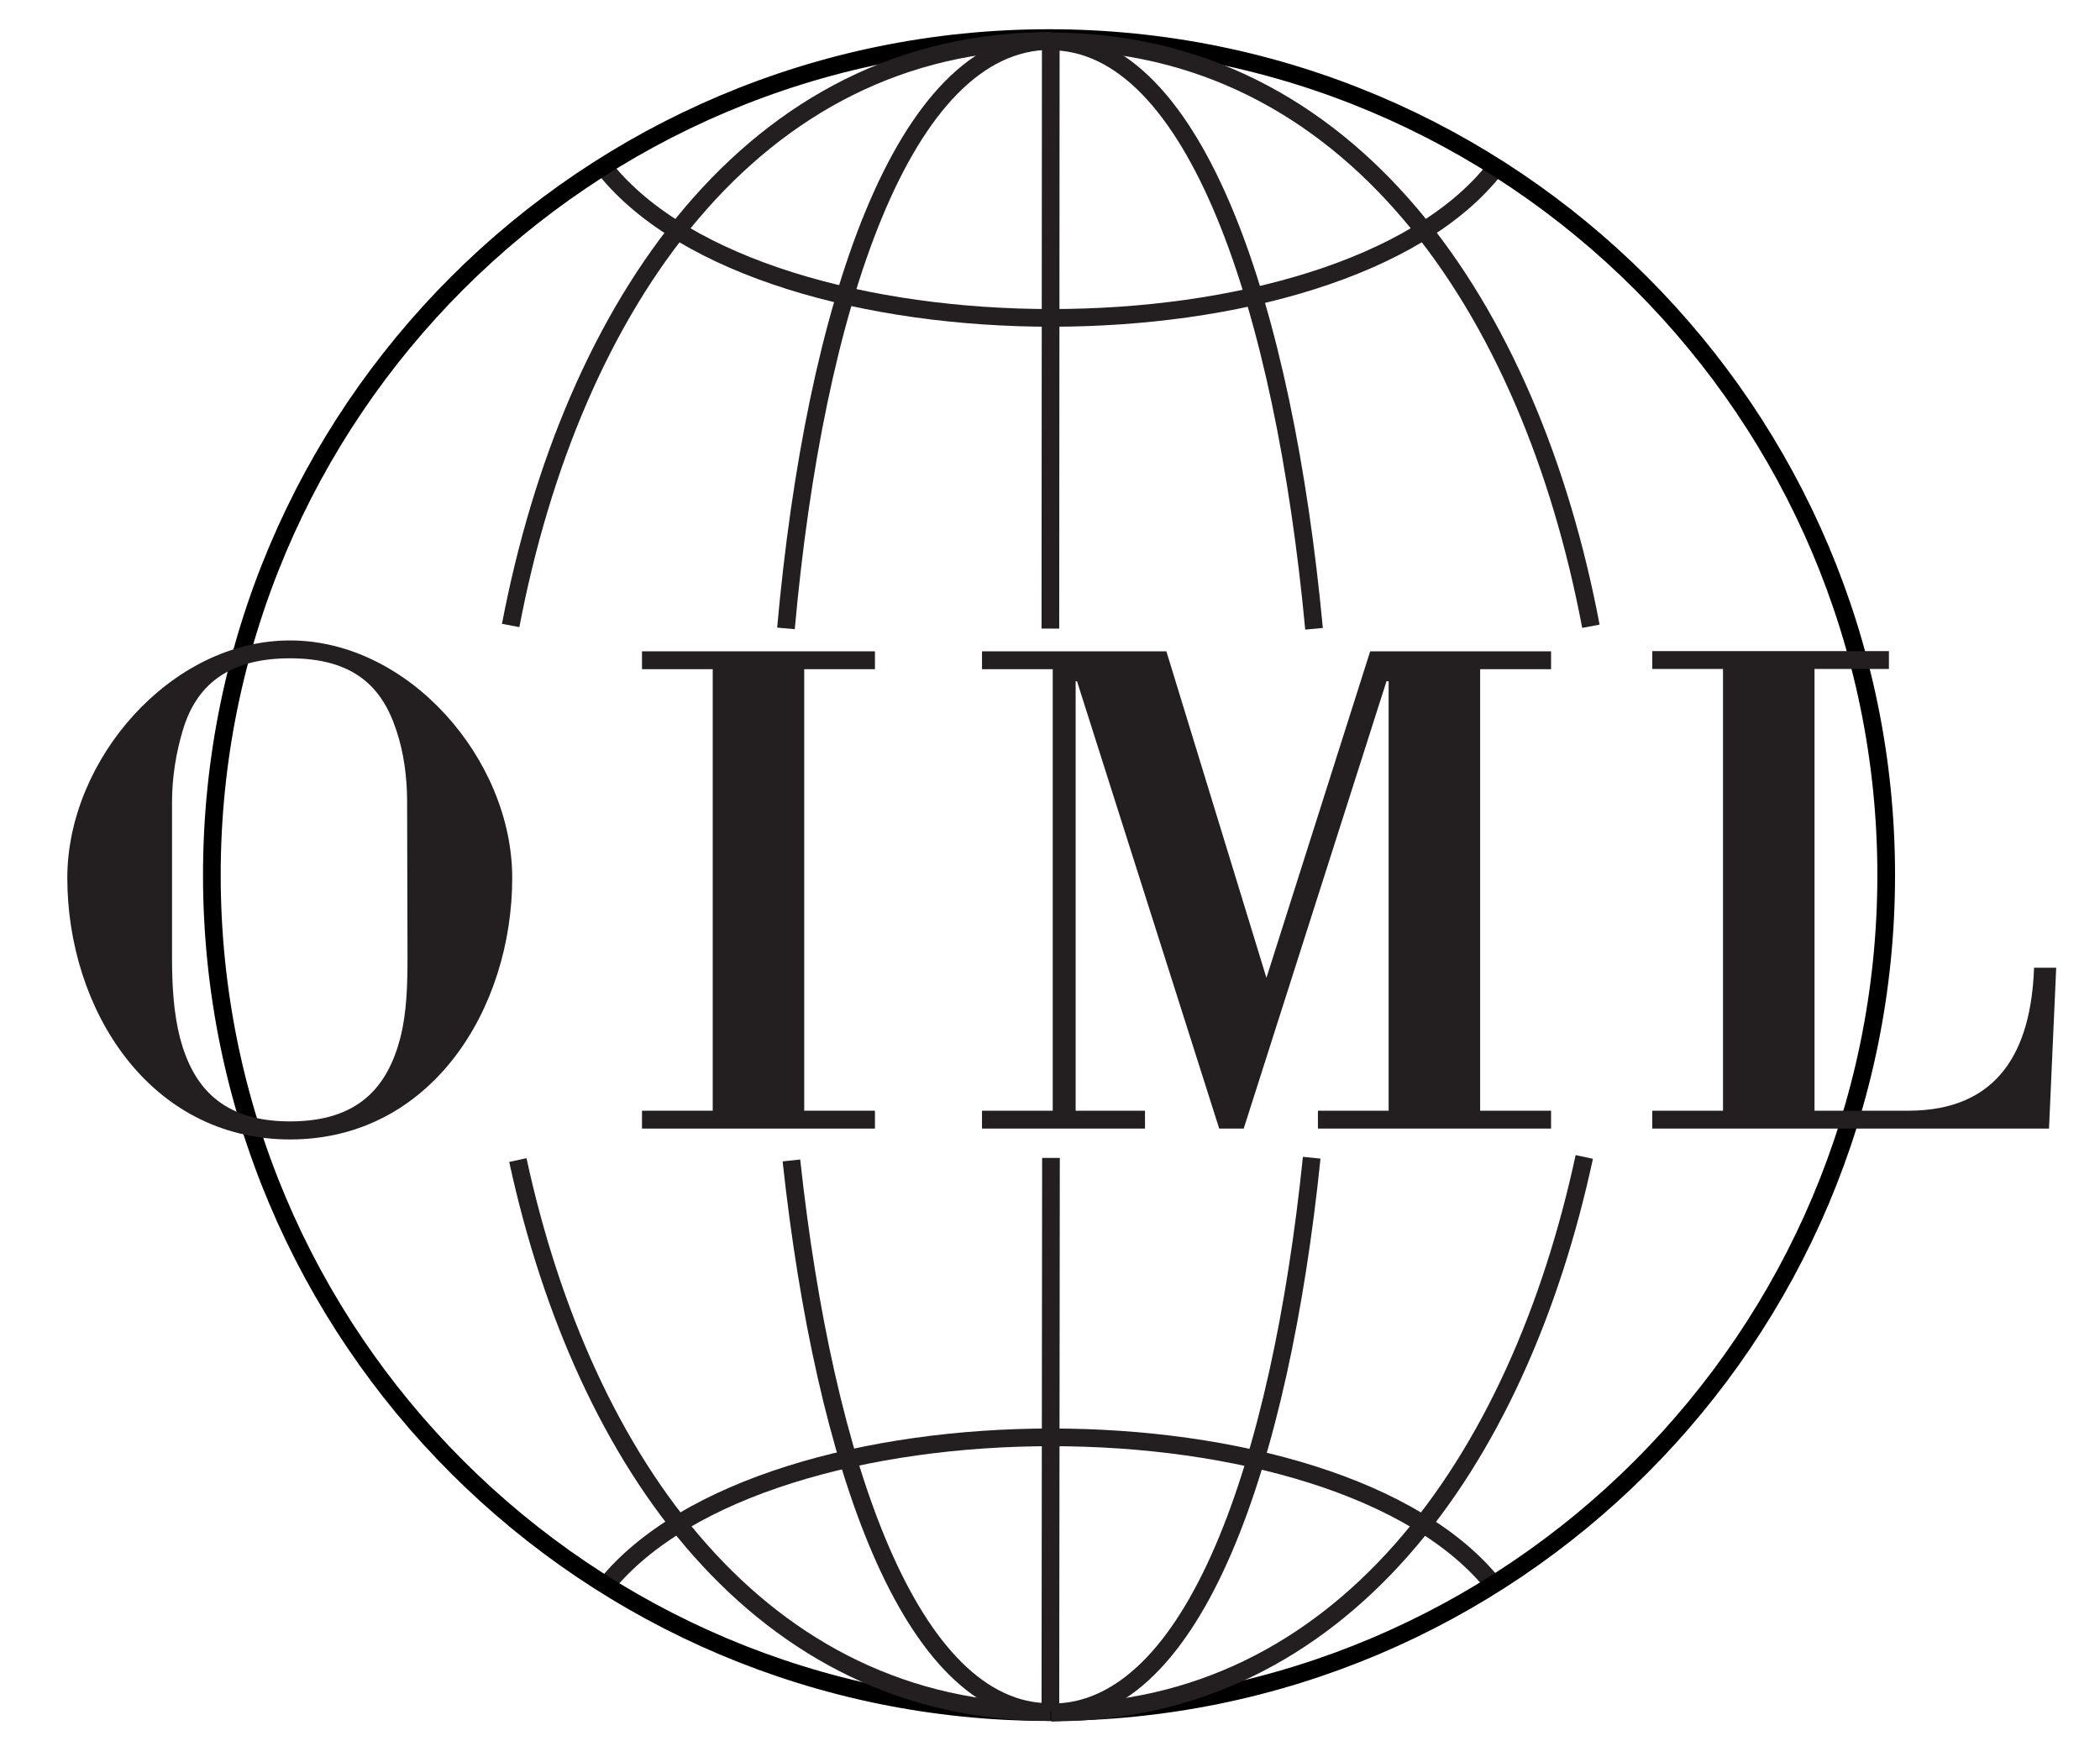
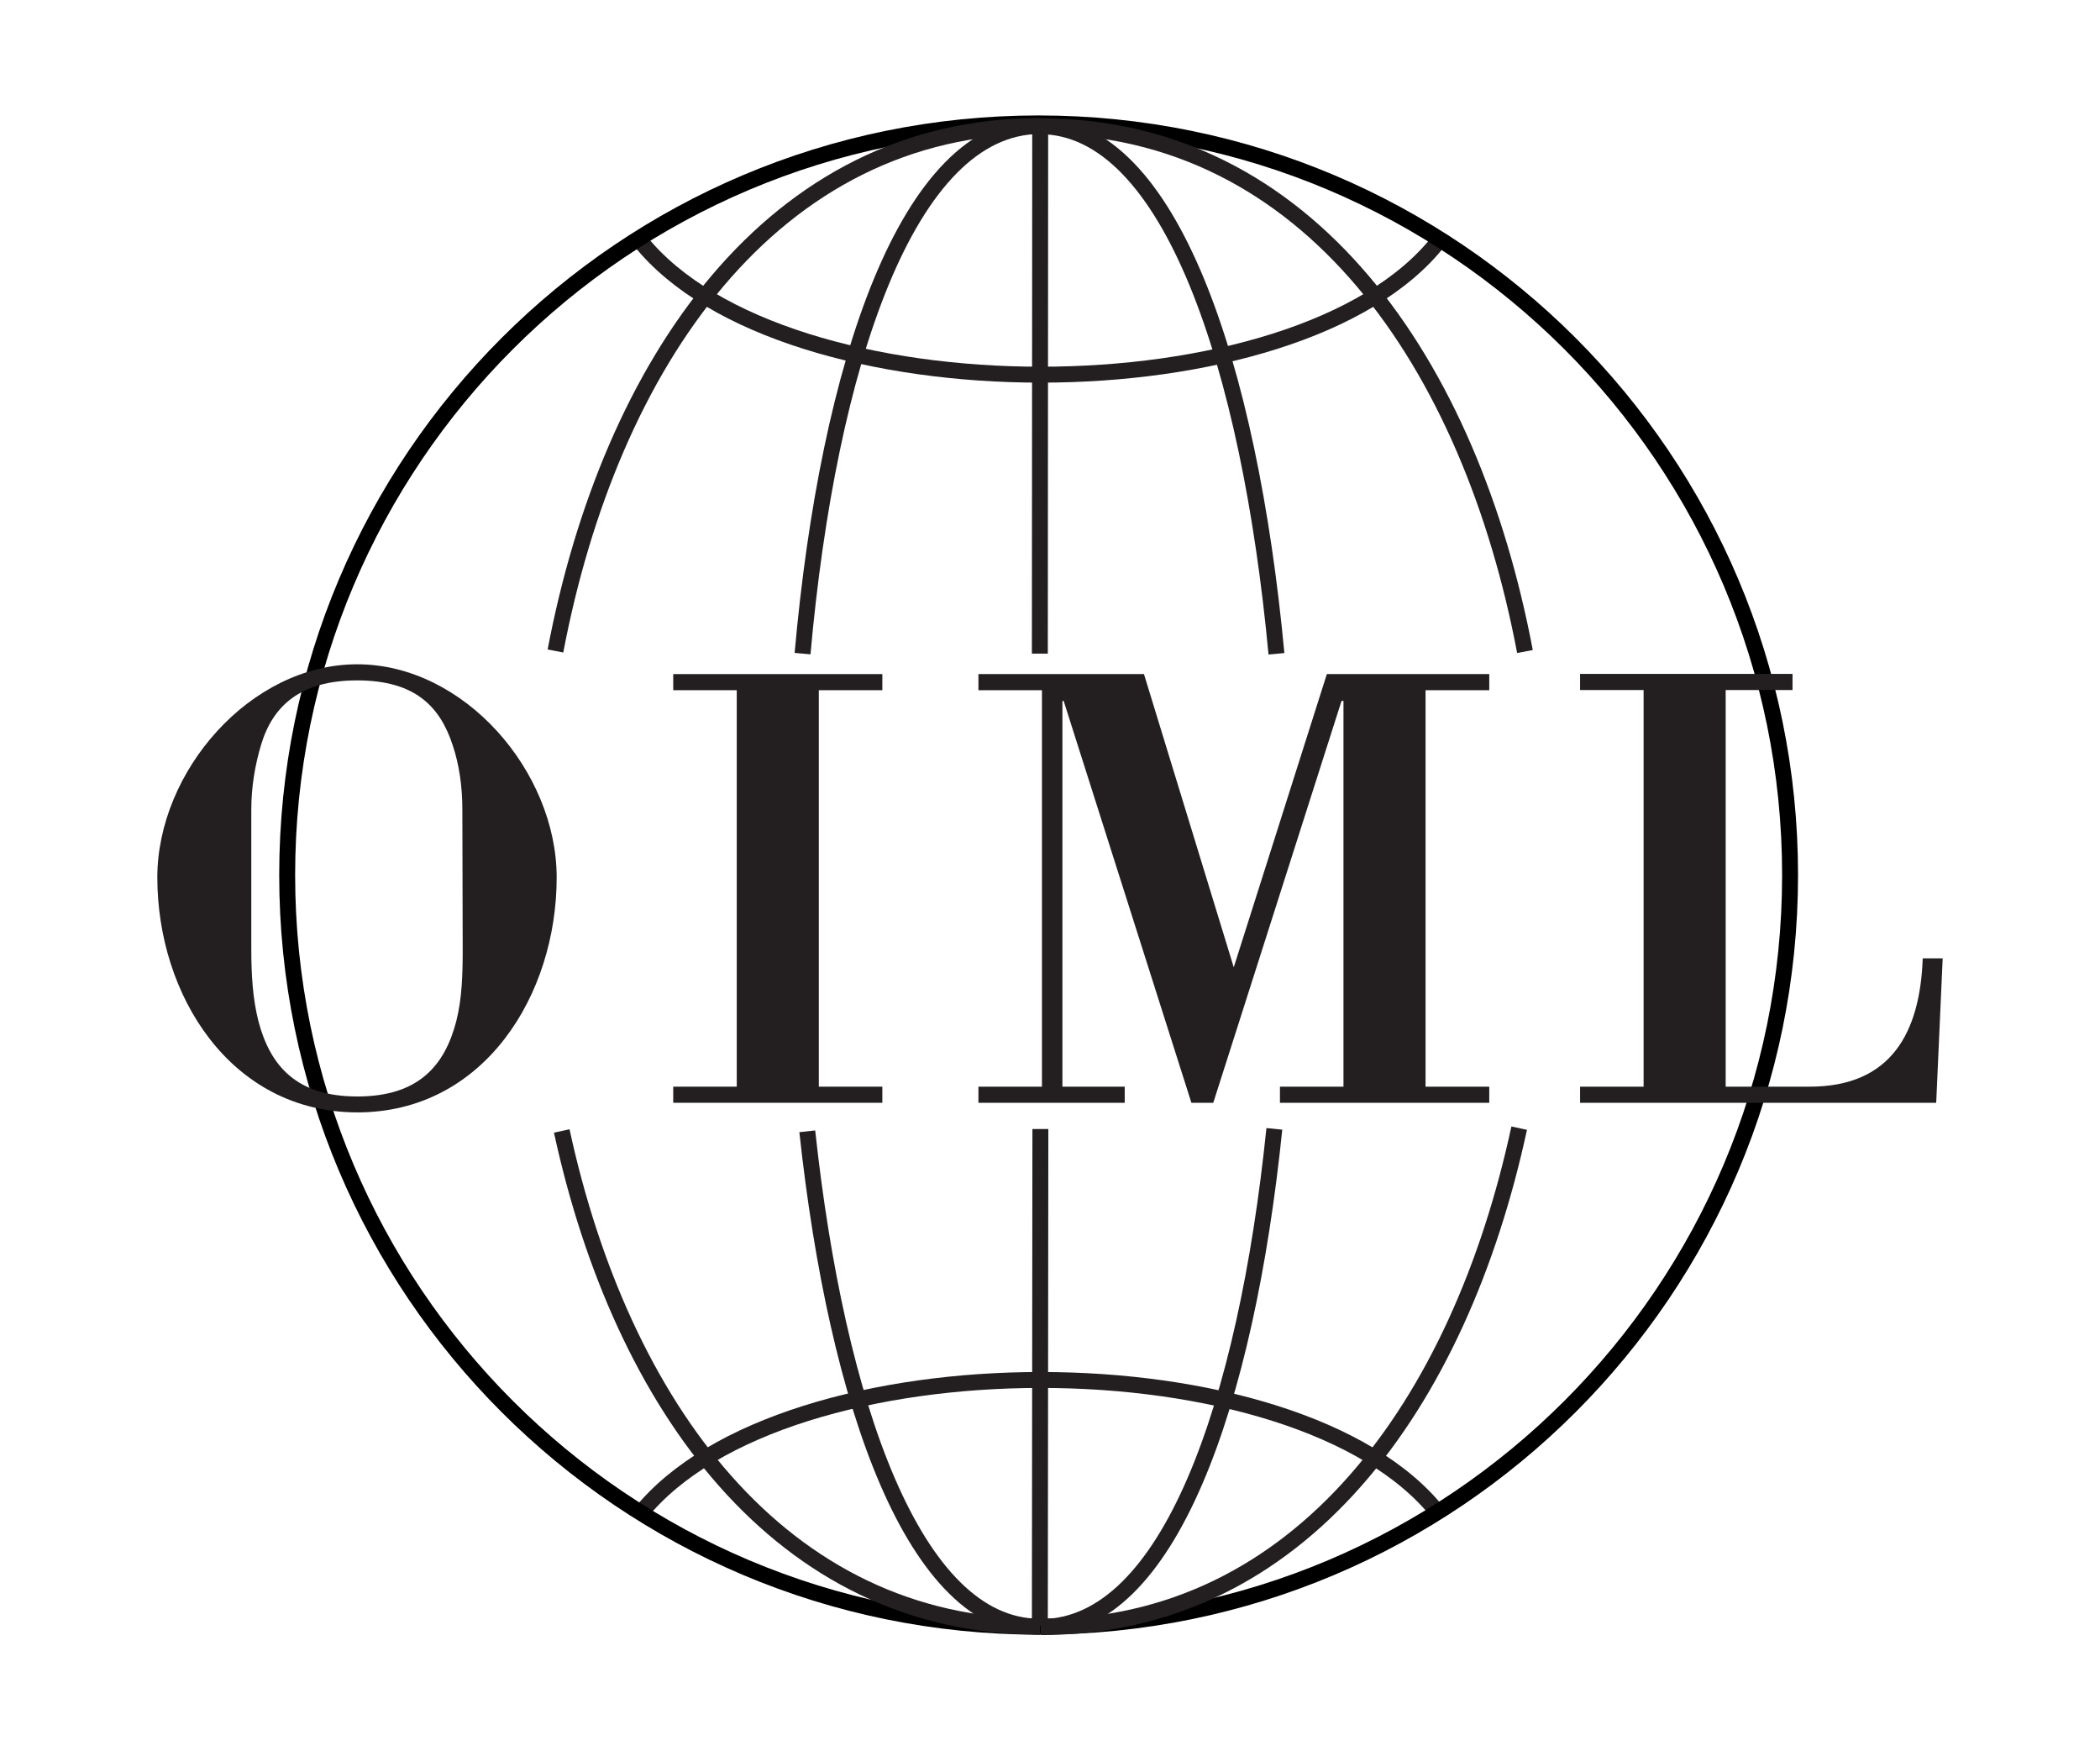
- <svg xmlns="http://www.w3.org/2000/svg" id="Layer_1" data-name="Layer 1" viewBox="0 0 104 89.6" width="38mm" height="31.5mm">
-   <defs>
-     <style>
-       .cls-1, .cls-2, .cls-3 {
-         fill: none;
-       }
- 
-       .cls-1, .cls-4, .cls-5 {
-         stroke-width: 0px;
-       }
- 
-       .cls-2 {
-         stroke: #231f20;
-       }
- 
-       .cls-2, .cls-3 {
-         stroke-miterlimit: 3.86;
-         stroke-width: .91px;
-       }
- 
-       .cls-4, .cls-5 {
-         fill: #231f20;
-       }
- 
-       .cls-6 {
-        
-       }
- 
-       .cls-5 {
-         fill-rule: evenodd;
-       }
- 
-       .cls-3 {
-         stroke: #000;
-       }
-     </style>
-     <clipPath id="clippath">
-       <rect class="cls-1" width="104" height="89.6" />
-     </clipPath>
-   </defs>
-   <g class="cls-6">
-     <path class="cls-2" d="m29.11,8.7c8.23,10.22,37.74,10.22,45.78,0" />
-     <path class="cls-2" d="m29.11,81.66c8.23-10.22,37.74-10.22,45.78,0" />
-     <circle class="cls-3" cx="51.95" cy="45.05" r="43.09" />
-     <path class="cls-5" d="m18.93,49.31c0,1.43-.04,2.83-.37,4.12-.66,2.54-2.17,4.3-5.67,4.3s-5-1.77-5.67-4.3c-.33-1.29-.41-2.69-.41-4.12v-8.02c0-1.32.22-2.57.55-3.68.66-2.24,2.24-3.72,5.52-3.72s4.75,1.47,5.48,3.72c.37,1.1.55,2.36.55,3.68m-6.03,17.37c7.28,0,11.44-6.73,11.44-13.47,0-6.07-5.3-12.22-11.44-12.22S1.42,39.12,1.42,45.19c0,6.73,4.19,13.47,11.48,13.47Z" />
-     <polyline class="cls-4" points="39.35 34.45 42.99 34.45 42.99 33.53 31 33.53 31 34.45 34.64 34.45 34.64 57.18 31 57.18 31 58.1 42.99 58.1 42.99 57.18 39.35 57.18" />
-     <polyline class="cls-4" points="74.14 34.45 77.79 34.45 77.79 33.53 68.48 33.53 63.14 50.34 57.99 33.53 48.5 33.53 48.5 34.45 52.14 34.45 52.14 57.18 48.5 57.18 48.5 58.1 56.89 58.1 56.89 57.18 53.32 57.18 53.32 35.07 53.39 35.07 60.71 58.1 61.97 58.1 69.32 35.07 69.43 35.07 69.43 57.18 65.79 57.18 65.79 58.1 77.79 58.1 77.79 57.18 74.14 57.18" />
-     <path class="cls-4" d="m103.42,58.1l.37-8.28h-1.14c-.15,4.23-1.8,7.36-6.48,7.36h-4.82v-22.74h3.83v-.92h-12.18v.92h3.64v22.74h-3.64v.92" />
-     <path class="cls-2" d="m52.04,2.11c-15.37-.03-24.66,13.64-27.8,30.09" />
-     <path class="cls-2" d="m24.61,59.72c3.4,15.68,12.51,28.42,27.41,28.42" />
-     <path class="cls-2" d="m52.04,2.11c-7.61,0-12.15,13.74-13.63,30.24" />
-     <path class="cls-2" d="m38.69,59.74c1.7,15.67,6.14,28.4,13.32,28.4" />
-     <line class="cls-2" x1="52.04" y1="1.98" x2="52.02" y2="32.36" />
-     <line class="cls-2" x1="52.05" y1="59.61" x2="52.02" y2="88.08" />
-     <path class="cls-2" d="m65.59,32.37c-1.55-16.5-6.11-30.24-13.58-30.24" />
-     <path class="cls-2" d="m52.07,88.16c7.35,0,11.78-12.82,13.4-28.56" />
-     <path class="cls-2" d="m79.84,32.24c-3.11-16.44-12.39-30.11-27.82-30.11" />
-     <path class="cls-2" d="m52.07,88.16c14.9.03,24.03-12.82,27.43-28.6" />
-   </g>
+ <svg xmlns="http://www.w3.org/2000/svg" id="uuid-8254e958-185a-4059-ac34-8a156a2e0e83" viewBox="0 0 120 100">
+   <path d="M36.59,13.77c8.2,10.18,37.61,10.18,45.62,0" style="fill:none; stroke:#231f20; stroke-miterlimit:3.85; stroke-width:.91px;" />
+   <path d="M36.59,86.47c8.2-10.18,37.61-10.18,45.62,0" style="fill:none; stroke:#231f20; stroke-miterlimit:3.85; stroke-width:.91px;" />
+   <circle cx="59.35" cy="49.99" r="42.94" style="fill:none; stroke:#000; stroke-miterlimit:3.85; stroke-width:.91px;" />
+   <path d="M26.44,54.24c0,1.43-.04,2.82-.37,4.11-.66,2.53-2.16,4.29-5.65,4.29s-4.98-1.76-5.65-4.29c-.33-1.29-.41-2.68-.41-4.11v-7.99c0-1.32.22-2.56.55-3.67.66-2.23,2.23-3.71,5.5-3.71s4.73,1.46,5.46,3.71c.37,1.1.55,2.35.55,3.67M20.41,63.55c7.25,0,11.4-6.71,11.4-13.42,0-6.05-5.28-12.18-11.4-12.18s-11.42,6.13-11.42,12.18c0,6.71,4.18,13.42,11.44,13.42h-.02Z" style="fill:#231f20; fill-rule:evenodd;" />
+   <polyline points="46.79 39.43 50.42 39.43 50.42 38.51 38.47 38.51 38.47 39.43 42.1 39.43 42.1 62.08 38.47 62.08 38.47 63 50.42 63 50.42 62.08 46.79 62.08" style="fill:#231f20;" />
+   <polyline points="81.46 39.43 85.1 39.43 85.1 38.51 75.82 38.51 70.5 55.26 65.37 38.51 55.91 38.51 55.91 39.43 59.54 39.43 59.54 62.08 55.91 62.08 55.91 63 64.27 63 64.27 62.08 60.71 62.08 60.71 40.04 60.78 40.04 68.08 63 69.33 63 76.66 40.04 76.77 40.04 76.77 62.08 73.14 62.08 73.14 63 85.1 63 85.1 62.08 81.46 62.08" style="fill:#231f20;" />
+   <path d="M110.64,63l.37-8.25h-1.14c-.15,4.22-1.79,7.33-6.46,7.33h-4.8v-22.66h3.82v-.92h-12.14v.92h3.63v22.66h-3.63v.92" style="fill:#231f20;" />
+   <path d="M59.44,7.2c-15.32-.03-24.58,13.59-27.7,29.99" style="fill:none; stroke:#231f20; stroke-miterlimit:3.85; stroke-width:.91px;" />
+   <path d="M32.1,64.61c3.39,15.63,12.47,28.32,27.32,28.32" style="fill:none; stroke:#231f20; stroke-miterlimit:3.85; stroke-width:.91px;" />
+   <path d="M59.44,7.2c-7.58,0-12.11,13.69-13.58,30.14" style="fill:none; stroke:#231f20; stroke-miterlimit:3.85; stroke-width:.91px;" />
+   <path d="M46.13,64.63c1.69,15.62,6.12,28.3,13.27,28.3" style="fill:none; stroke:#231f20; stroke-miterlimit:3.85; stroke-width:.91px;" />
+   <line x1="59.44" y1="7.07" x2="59.42" y2="37.34" style="fill:none; stroke:#231f20; stroke-miterlimit:3.85; stroke-width:.91px;" />
+   <line x1="59.45" y1="64.5" x2="59.42" y2="92.87" style="fill:none; stroke:#231f20; stroke-miterlimit:3.85; stroke-width:.91px;" />
+   <path d="M72.94,37.35c-1.54-16.44-6.09-30.14-13.53-30.14" style="fill:none; stroke:#231f20; stroke-miterlimit:3.85; stroke-width:.91px;" />
+   <path d="M59.47,92.95c7.32,0,11.74-12.78,13.35-28.46" style="fill:none; stroke:#231f20; stroke-miterlimit:3.85; stroke-width:.91px;" />
+   <path d="M87.14,37.22c-3.1-16.38-12.35-30.01-27.72-30.01" style="fill:none; stroke:#231f20; stroke-miterlimit:3.85; stroke-width:.91px;" />
+   <path d="M59.47,92.95c14.85.03,23.95-12.78,27.34-28.5" style="fill:none; stroke:#231f20; stroke-miterlimit:3.85; stroke-width:.91px;" />
</svg>
